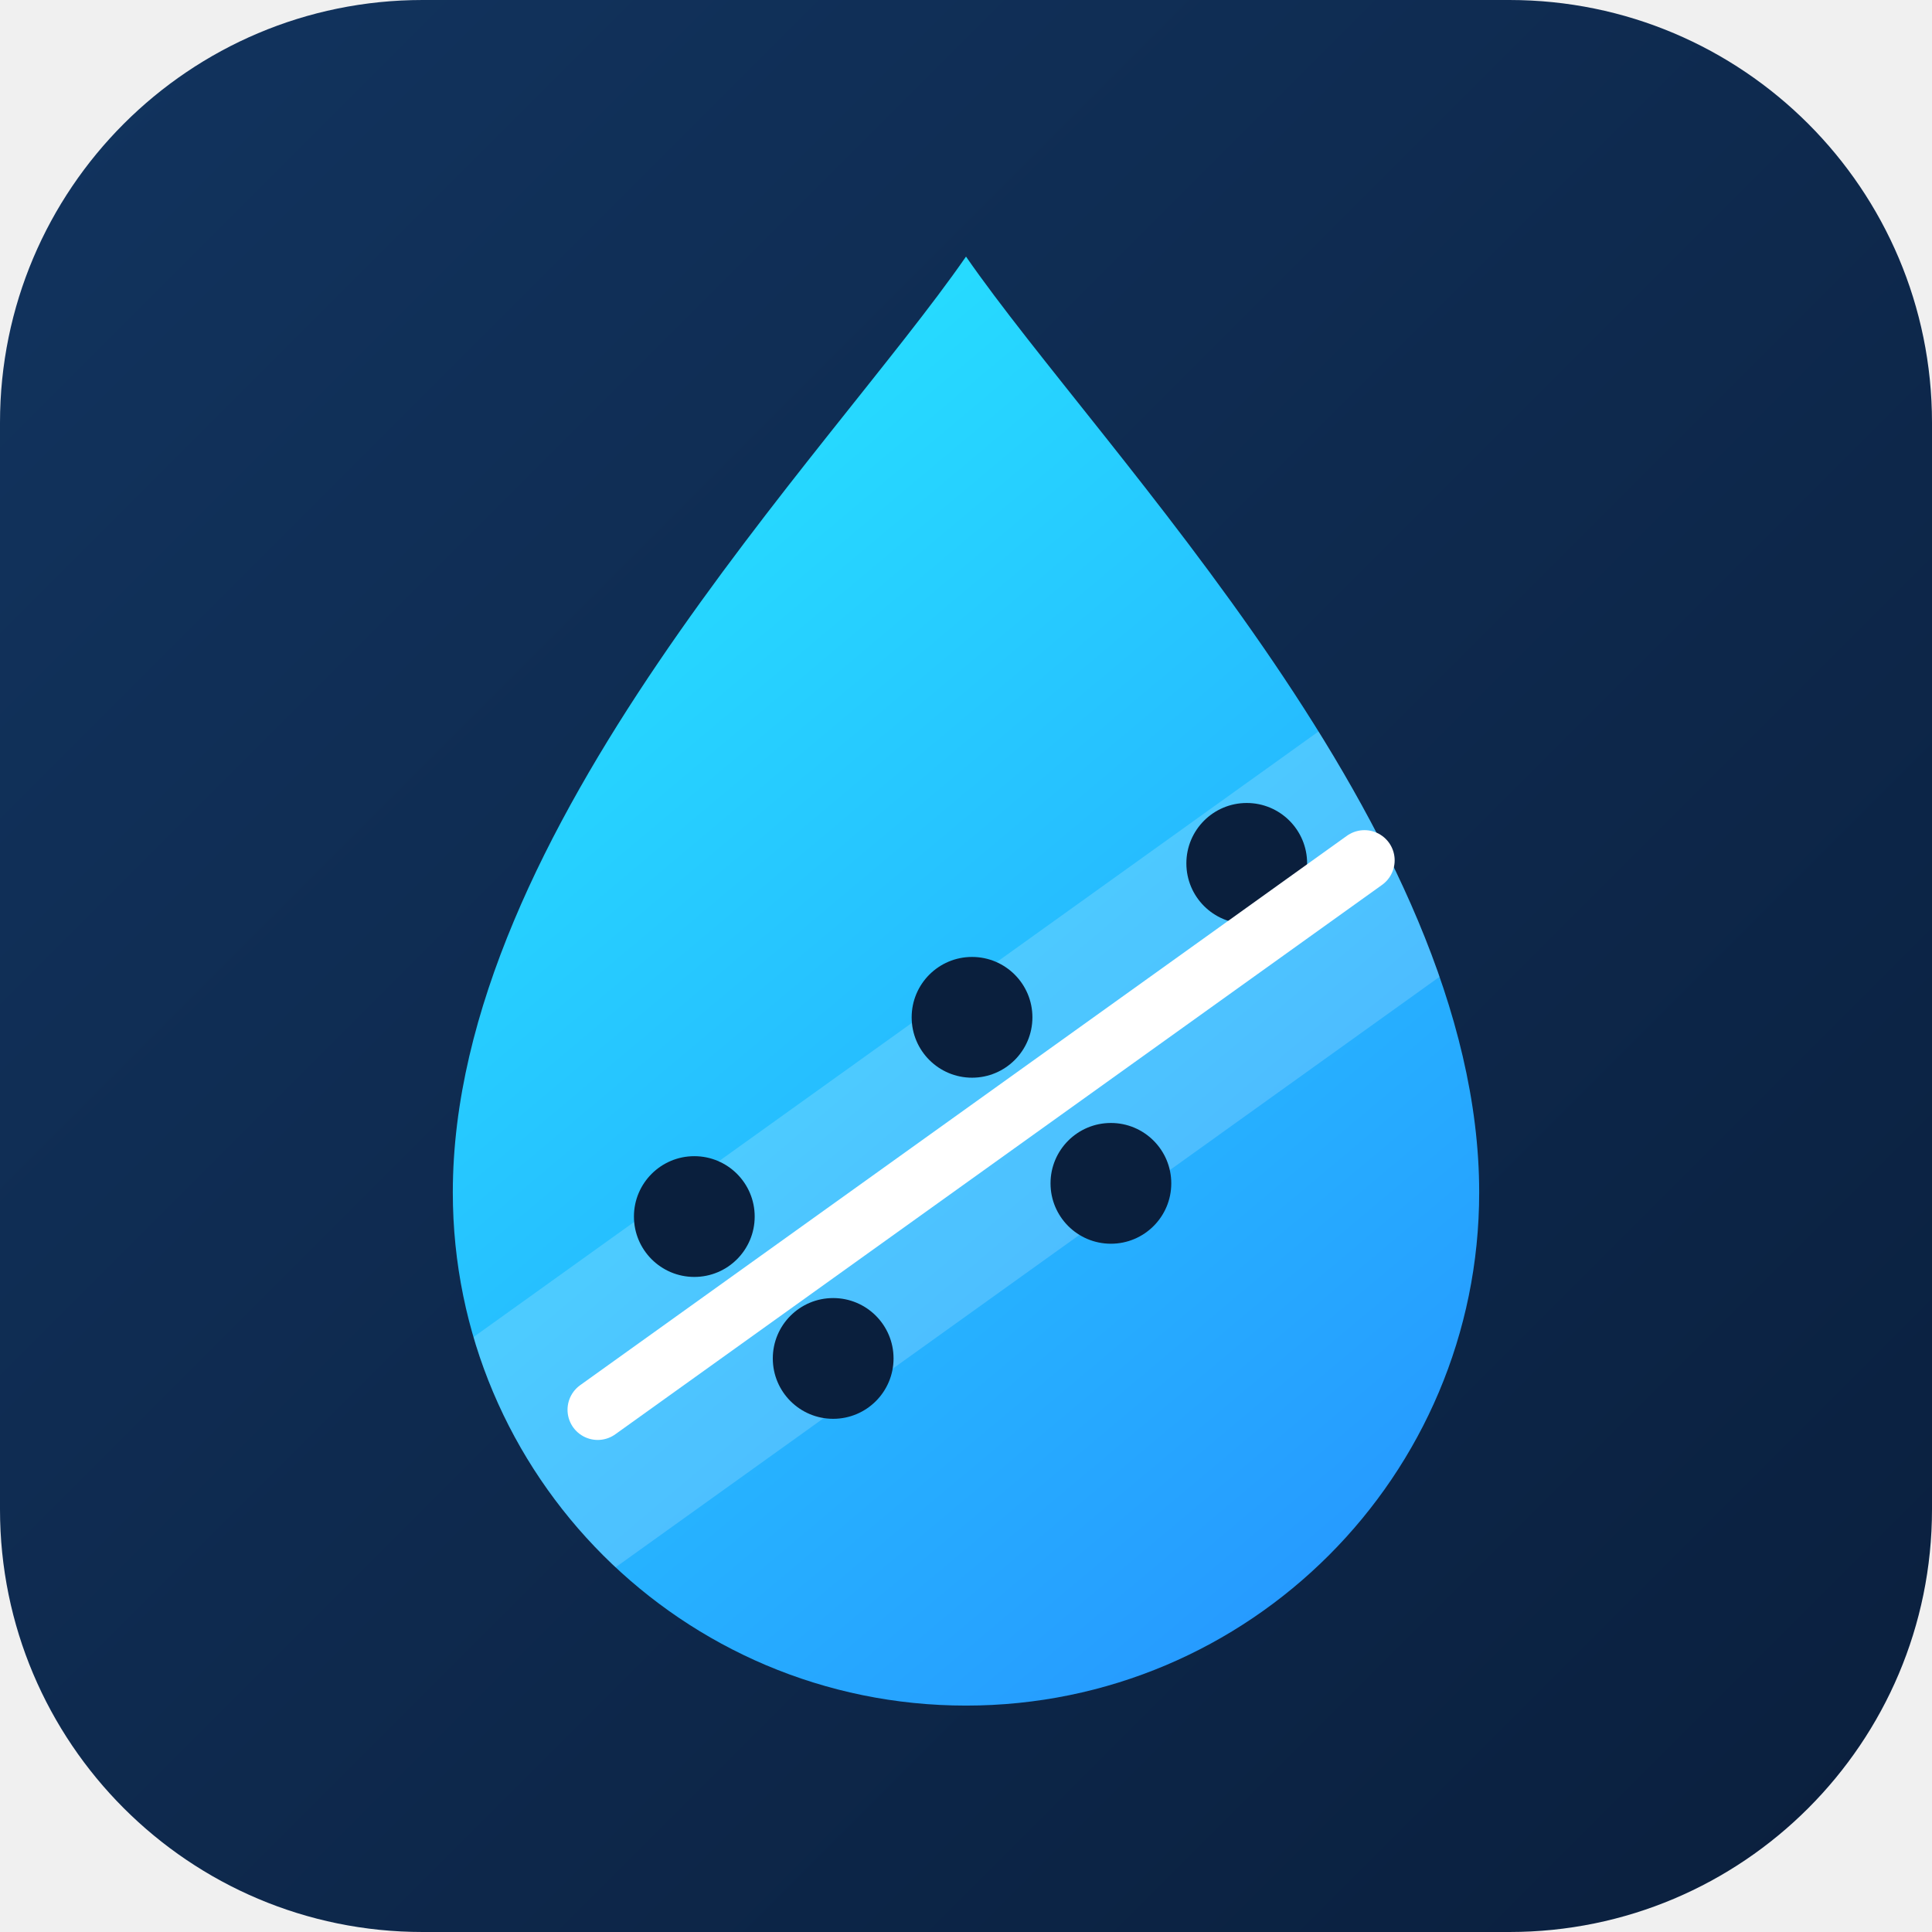
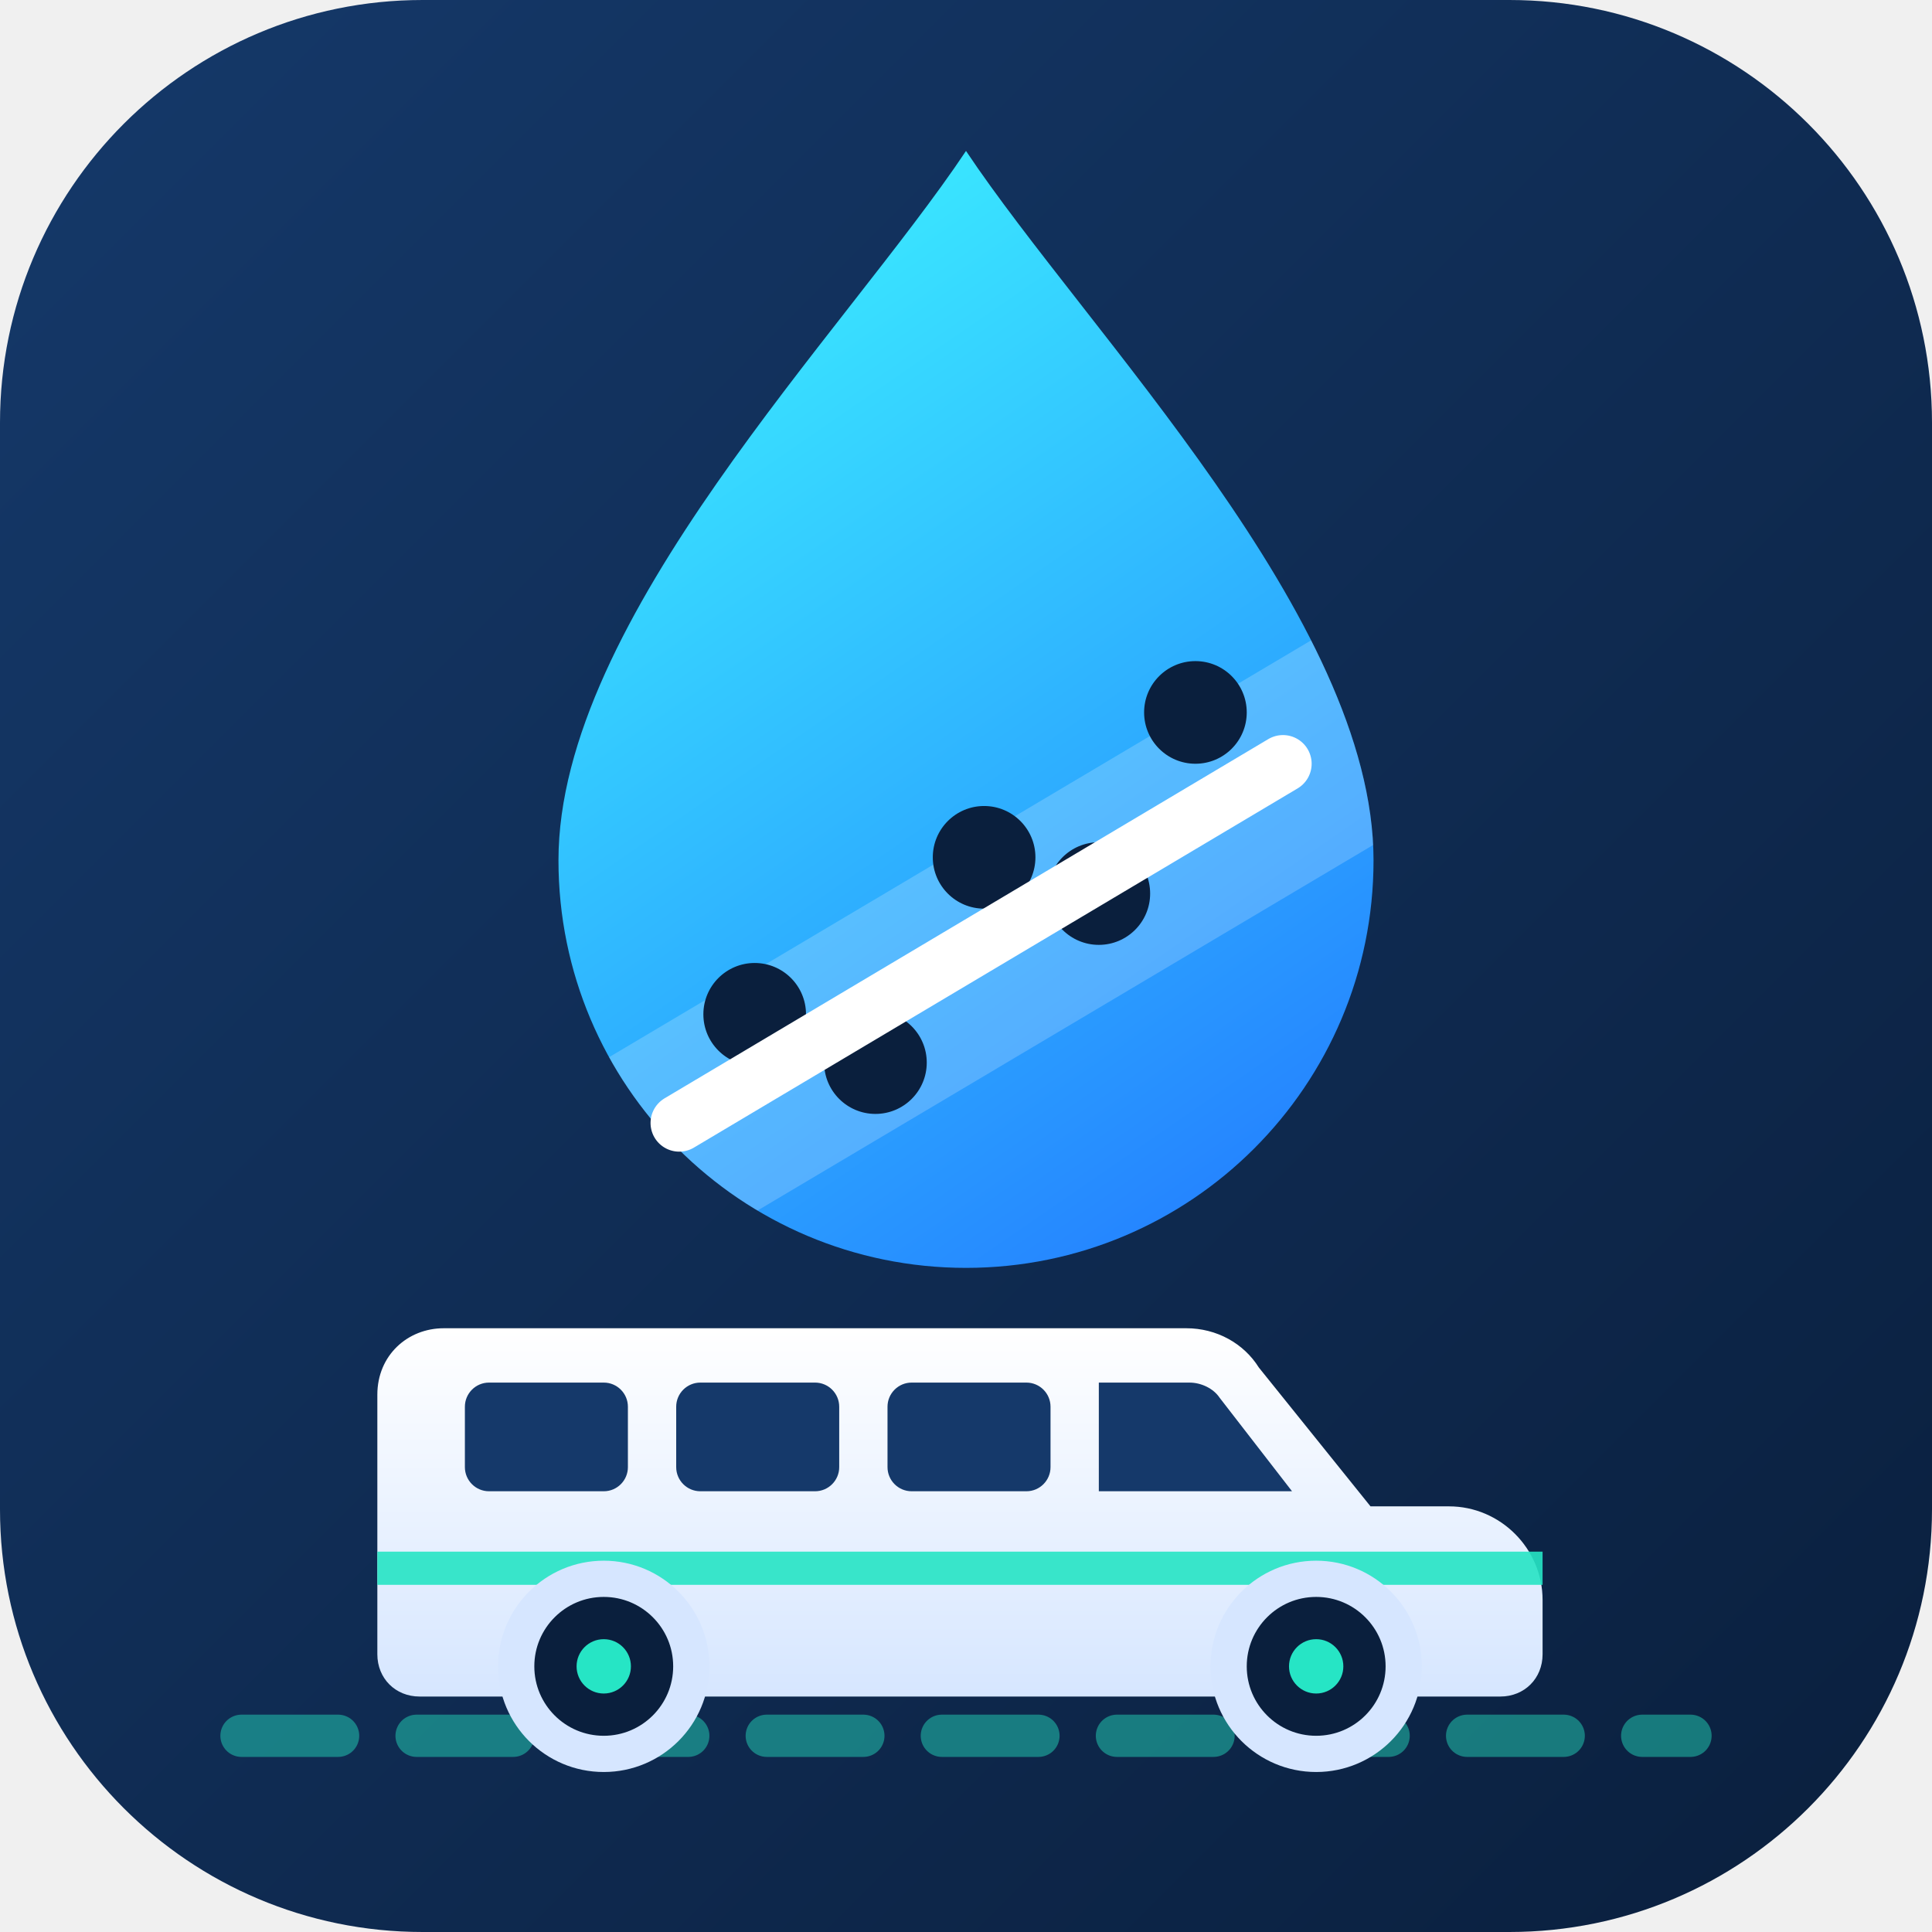
<svg xmlns="http://www.w3.org/2000/svg" viewBox="0 0 64 64" role="img" aria-label="GSU FleetFuel logo">
  <defs>
    <linearGradient id="ff-tile" x1="0" y1="0" x2="1" y2="1">
-       <stop offset="0" stop-color="#12345f" />
+       <stop offset="0" stop-color="#15396a" />
      <stop offset="1" stop-color="#0a1f3d" />
    </linearGradient>
-     <linearGradient id="ff-drop" x1="0.2" y1="0" x2="0.8" y2="1">
-       <stop offset="0" stop-color="#26e5ff" />
-       <stop offset="1" stop-color="#2697ff" />
+     <linearGradient id="ff-drop" x1="0.25" y1="0" x2="0.75" y2="1">
+       <stop offset="0" stop-color="#3cf0ff" />
+       <stop offset="1" stop-color="#2481ff" />
+     </linearGradient>
+     <linearGradient id="ff-van" x1="0" y1="0" x2="0" y2="1">
+       <stop offset="0" stop-color="#ffffff" />
+       <stop offset="1" stop-color="#d6e6ff" />
    </linearGradient>
    <clipPath id="ff-clip">
-       <path d="M32 8.5C27.5 15 15 27.5 15 39.5a17 17 0 0 0 34 0C49 27.5 36.5 15 32 8.5Z" />
+       <path d="M32 5C28 11 18.5 20.5 18.5 28.5a13.5 13.5 0 0 0 27 0C45.5 20.5 36 11 32 5Z" />
    </clipPath>
  </defs>
  <rect width="64" height="64" rx="14" fill="url(#ff-tile)" />
-   <path d="M32 8.5C27.5 15 15 27.5 15 39.5a17 17 0 0 0 34 0C49 27.5 36.5 15 32 8.5Z" fill="url(#ff-drop)" />
+   <path d="M32 5C28 11 18.5 20.5 18.5 28.5a13.5 13.5 0 0 0 27 0C45.5 20.5 36 11 32 5Z" fill="url(#ff-drop)" />
  <g clip-path="url(#ff-clip)">
-     <path d="M14 45.5 50 19.7 50 30.7 14 56.5Z" fill="#ffffff" fill-opacity="0.18" />
+     <path d="M16 37.5 48 18.5 48 26.5 16 45.5Z" fill="#ffffff" fill-opacity="0.2" />
  </g>
  <g fill="#0a1f3d">
-     <circle cx="23" cy="40.3" r="2" />
-     <circle cx="27.6" cy="45" r="2" />
-     <circle cx="32.2" cy="33.7" r="2" />
-     <circle cx="36.8" cy="39.2" r="2" />
-     <circle cx="41.3" cy="28.6" r="2" />
+     <circle cx="25" cy="33.6" r="1.7" />
+     <circle cx="29" cy="35.2" r="1.7" />
+     <circle cx="32.6" cy="28.4" r="1.7" />
+     <circle cx="36.4" cy="29.6" r="1.7" />
+     <circle cx="39.6" cy="23.6" r="1.7" />
  </g>
-   <path d="M19.8 46.7 45.2 28.5" stroke="#ffffff" stroke-width="2" stroke-linecap="round" />
+   <path d="M22.5 37.2 42.5 25.3" stroke="#ffffff" stroke-width="1.9" stroke-linecap="round" />
+   <path d="M8 57.5H56" stroke="#26e5c5" stroke-opacity="0.45" stroke-width="1.4" stroke-linecap="round" stroke-dasharray="3.2 2.6" />
+   <path d="M12.5 46.2c0-1.3 1-2.2 2.2-2.2h24.6c1 0 1.9.5 2.4 1.3l3.7 4.6h2.6c1.7 0 3.1 1.4 3.1 3.1v1.8c0 .8-.6 1.4-1.4 1.4H13.9c-.8 0-1.4-.6-1.4-1.4Z" fill="url(#ff-van)" />
+   <g fill="#15396a">
+     <rect x="15.4" y="45.8" width="5.4" height="3.6" rx="0.8" />
+     <rect x="22.4" y="45.8" width="5.4" height="3.6" rx="0.8" />
+     <rect x="29.4" y="45.8" width="5.4" height="3.6" rx="0.8" />
+     <path d="M36.4 45.8h3c.4 0 .8.2 1 .5l2.4 3.1h-6.4Z" />
+   </g>
+   <rect x="12.5" y="51.4" width="38.6" height="1.1" fill="#26e5c5" fill-opacity="0.9" />
+   <g fill="#0a1f3d" stroke="#d6e6ff" stroke-width="1.2">
+     <circle cx="20" cy="55.2" r="2.9" />
+     <circle cx="43.6" cy="55.2" r="2.9" />
+   </g>
+   <g fill="#26e5c5">
+     <circle cx="20" cy="55.2" r="0.9" />
+     <circle cx="43.6" cy="55.2" r="0.9" />
+   </g>
</svg>
